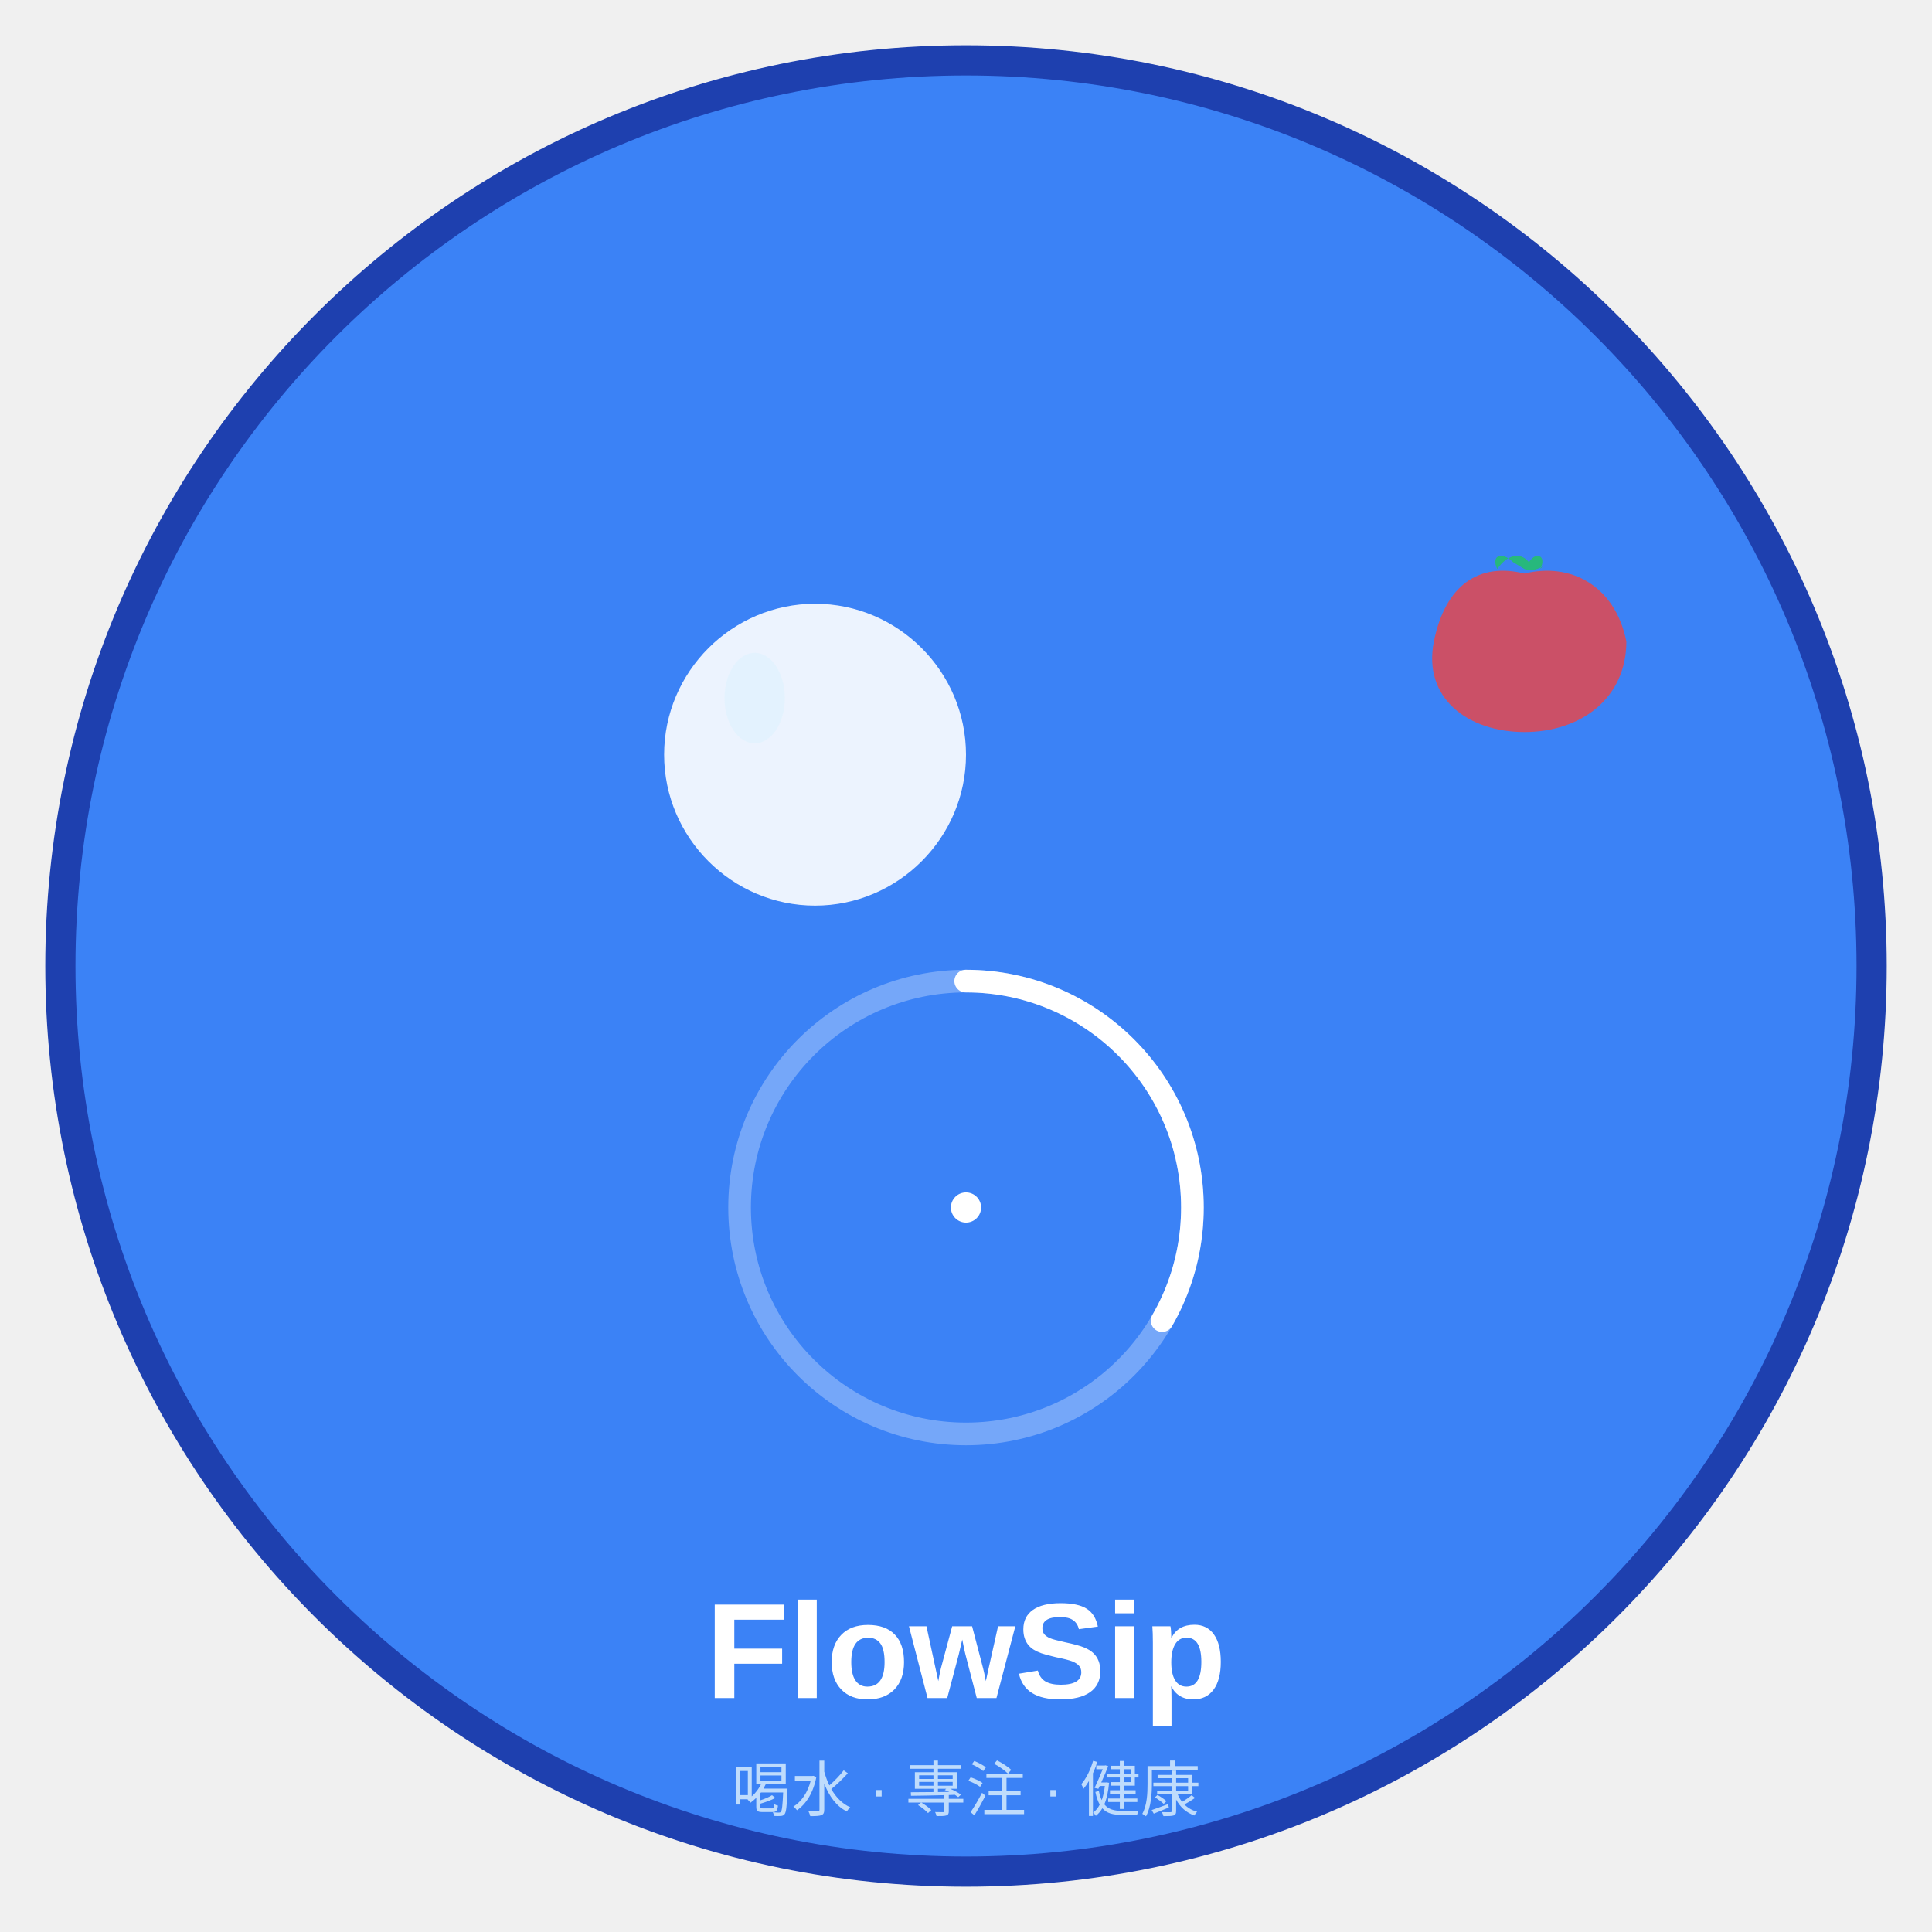
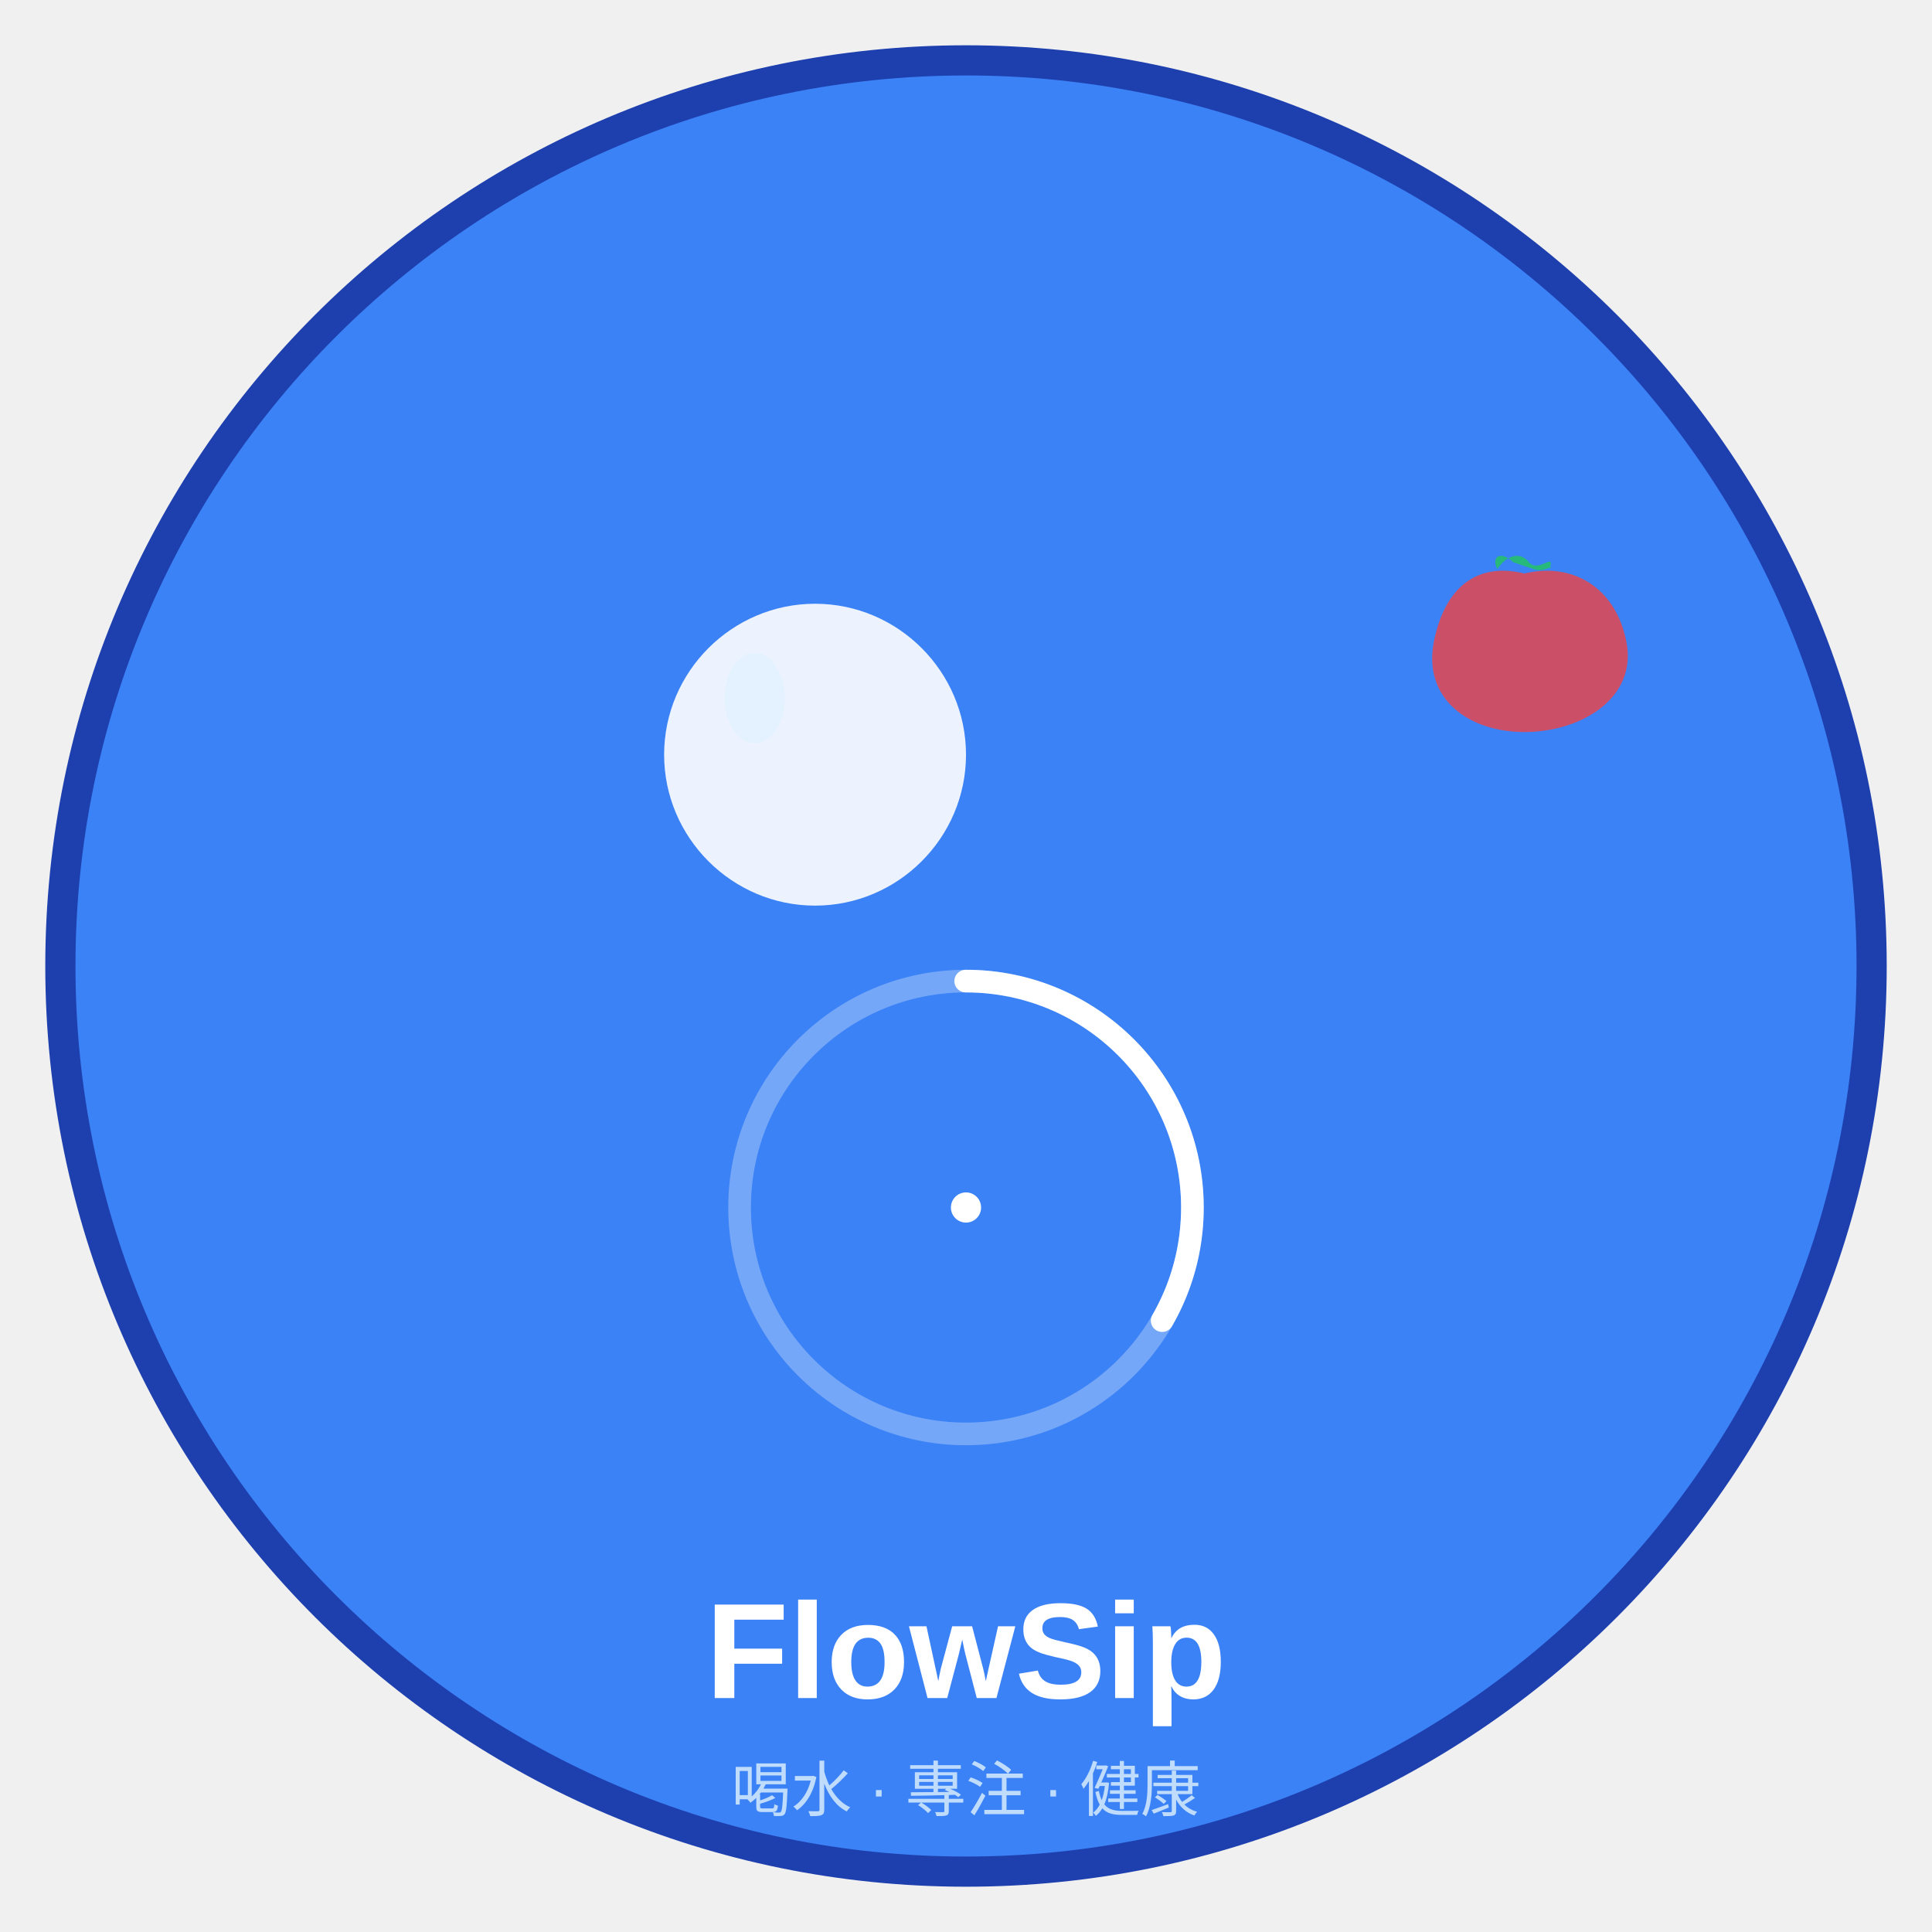
<svg xmlns="http://www.w3.org/2000/svg" width="512" height="512" viewBox="0 0 512 512">
  <circle cx="256" cy="256" r="240" fill="#3b82f6" stroke="#1e40af" stroke-width="8" />
-   <g transform="translate(180, 160)">
-     <path d="M76 40 C76 18, 58 0, 36 0 C14 0, -4 18, -4 40 C-4 62, 14 80, 36 80 C58 80, 76 62, 76 40 Z" fill="#ffffff" opacity="0.9" />
-     <ellipse cx="20" cy="25" rx="8" ry="12" fill="#e0f2fe" opacity="0.7" />
+   <g transform="translate(180,160)">
+     <path d="M76 40C76 18 58 0 36 0S-4 18-4 40s18 40 40 40 40-18 40-40z" fill="#fff" opacity=".9" />
+     <ellipse cx="20" cy="25" rx="8" ry="12" fill="#e0f2fe" opacity=".7" />
  </g>
-   <g transform="translate(256, 320)">
-     <circle cx="0" cy="0" r="60" fill="none" stroke="#ffffff" stroke-width="6" opacity="0.3" />
-     <circle cx="0" cy="0" r="60" fill="none" stroke="#ffffff" stroke-width="6" stroke-dasharray="251.3" stroke-dashoffset="125.65" stroke-linecap="round" transform="rotate(-90)" />
-     <circle cx="0" cy="0" r="4" fill="#ffffff" />
+   <g transform="translate(256,320)">
+     <circle r="60" fill="none" stroke="#fff" stroke-width="6" opacity=".3" />
+     <circle r="60" fill="none" stroke="#fff" stroke-width="6" stroke-dasharray="251.3" stroke-dashoffset="125.65" stroke-linecap="round" transform="rotate(-90)" />
+     <circle r="4" fill="#fff" />
  </g>
-   <g transform="translate(380, 140) scale(0.6)">
-     <path d="M40 20 C60 15, 80 25, 85 50 C85 75, 65 90, 40 90 C15 90, -5 75, 0 50 C5 25, 20 15, 40 20 Z" fill="#ef4444" opacity="0.8" />
-     <path d="M35 15 C30 10, 25 12, 28 18 C32 12, 38 10, 42 15 C45 10, 50 12, 47 18 C50 15, 45 20, 40 18" fill="#22c55e" opacity="0.8" />
+   <g transform="translate(380,140)scale(.6)">
+     <path d="M40 20c20-5 40 5 45 30s-20 40-45 40-45-15-40-40 20-35 40-30z" fill="#ef4444" opacity=".8" />
+     <path d="M35 15c-5-5-10-3-7 3 4-6 10-8 14-3s12-5 9 3c3-3-2 2-7 0" fill="#22c55e" opacity=".8" />
  </g>
-   <text x="256" y="450" text-anchor="middle" font-family="Arial, sans-serif" font-size="36" font-weight="bold" fill="#ffffff">FlowSip</text>
-   <text x="256" y="480" text-anchor="middle" font-family="Arial, sans-serif" font-size="16" fill="#e0f2fe" opacity="0.8">喝水 · 專注 · 健康</text>
+   <text x="256" y="450" text-anchor="middle" font-family="Arial,sans-serif" font-size="36" font-weight="bold" fill="#fff">FlowSip</text>
+   <text x="256" y="480" text-anchor="middle" font-family="Arial,sans-serif" font-size="16" fill="#e0f2fe" opacity=".8">喝水 · 專注 · 健康</text>
</svg>
